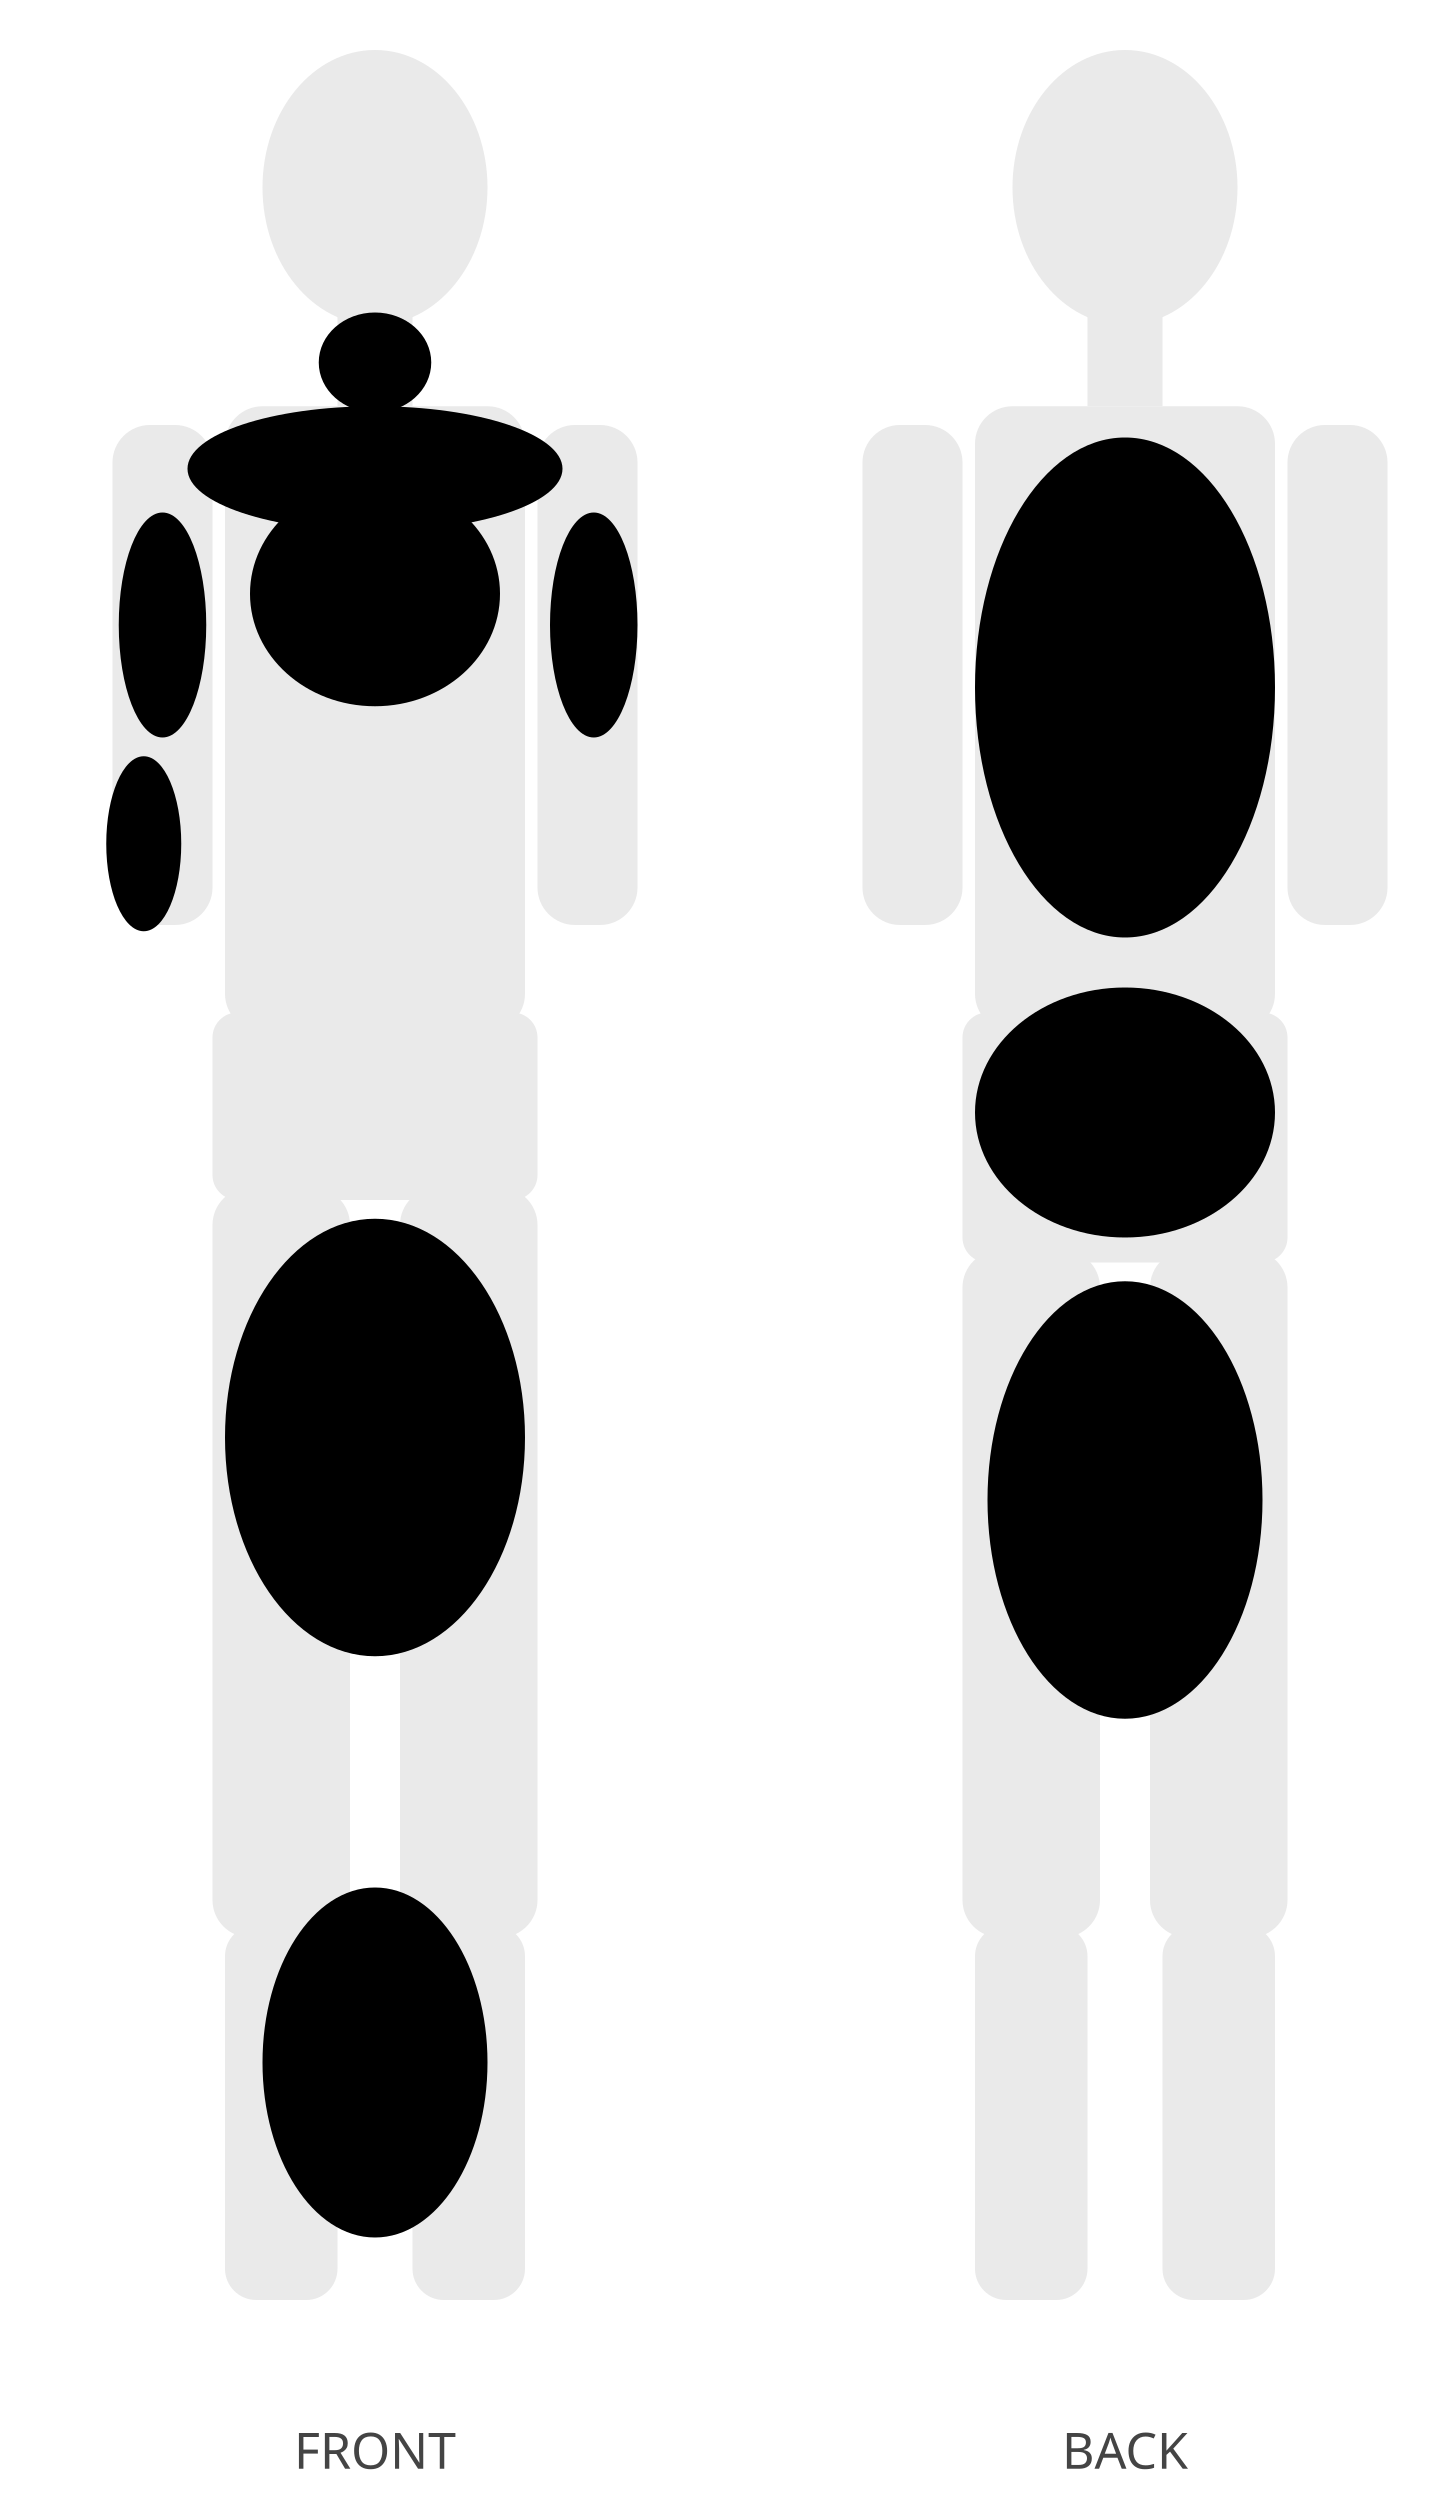
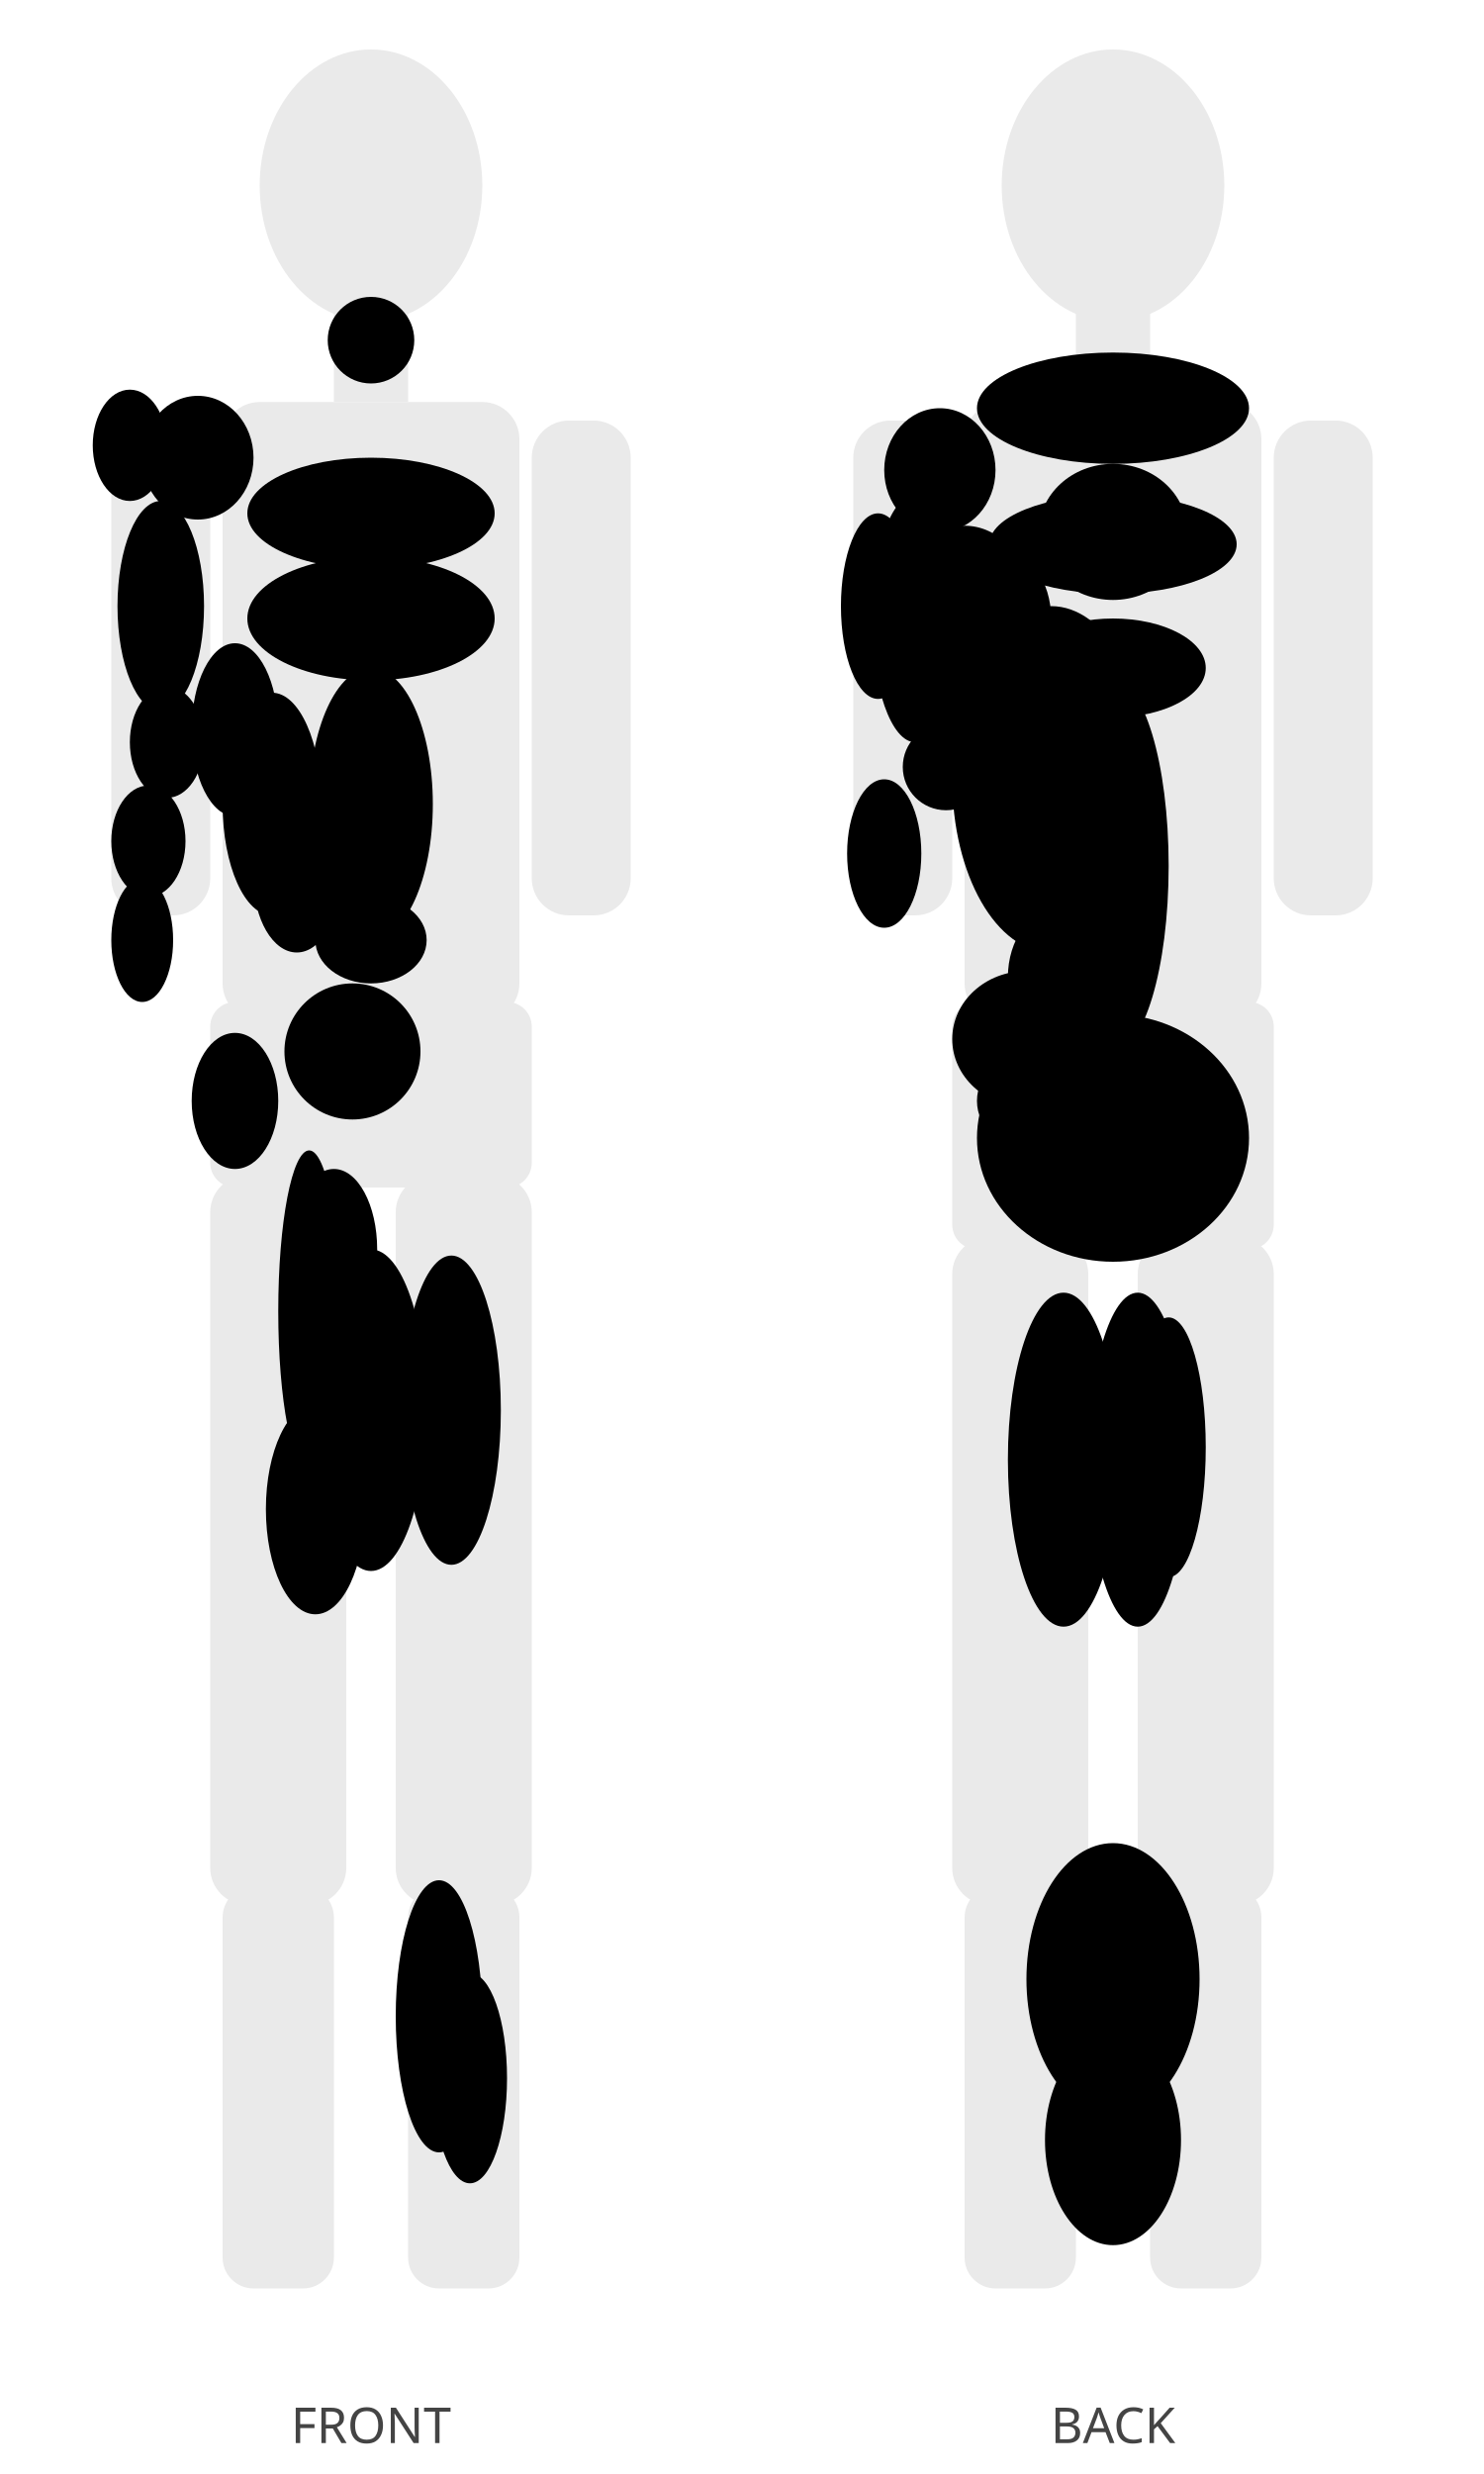
- <svg xmlns="http://www.w3.org/2000/svg" viewBox="0 0 230 400" version="1.1">
+ <svg xmlns="http://www.w3.org/2000/svg" viewBox="0 0 240 400" version="1.1">
  <g id="silhouette" opacity="0.25" fill="#aaaaaa">
    <ellipse cx="60" cy="30" rx="18" ry="22" />
    <rect x="54" y="50" width="12" height="15" />
    <rect x="36" y="65" width="48" height="100" rx="6" />
    <rect x="18" y="68" width="16" height="80" rx="6" />
    <rect x="86" y="68" width="16" height="80" rx="6" />
    <rect x="34" y="162" width="52" height="30" rx="4" />
-     <rect x="34" y="190" width="22" height="120" rx="6" />
-     <rect x="64" y="190" width="22" height="120" rx="6" />
-     <rect x="36" y="308" width="18" height="60" rx="5" />
-     <rect x="66" y="308" width="18" height="60" rx="5" />
+     <rect x="34" y="190" width="22" height="118" rx="6" />
+     <rect x="64" y="190" width="22" height="118" rx="6" />
+     <rect x="36" y="305" width="18" height="65" rx="5" />
+     <rect x="66" y="305" width="18" height="65" rx="5" />
    <ellipse cx="180" cy="30" rx="18" ry="22" />
    <rect x="174" y="50" width="12" height="15" />
    <rect x="156" y="65" width="48" height="100" rx="6" />
    <rect x="138" y="68" width="16" height="80" rx="6" />
    <rect x="206" y="68" width="16" height="80" rx="6" />
    <rect x="154" y="162" width="52" height="40" rx="4" />
-     <rect x="154" y="200" width="22" height="110" rx="6" />
-     <rect x="184" y="200" width="22" height="110" rx="6" />
-     <rect x="156" y="308" width="18" height="60" rx="5" />
-     <rect x="186" y="308" width="18" height="60" rx="5" />
+     <rect x="154" y="200" width="22" height="108" rx="6" />
+     <rect x="184" y="200" width="22" height="108" rx="6" />
+     <rect x="156" y="305" width="18" height="65" rx="5" />
+     <rect x="186" y="305" width="18" height="65" rx="5" />
  </g>
  <g id="muscle-regions">
-     <ellipse id="neck" class="muscle-region" cx="60" cy="58" rx="9" ry="8" />
-     <ellipse id="chest" class="muscle-region" cx="60" cy="95" rx="20" ry="18" />
-     <ellipse id="shoulders" class="muscle-region" cx="60" cy="75" rx="30" ry="10" />
-     <ellipse class="muscle-region" id="biceps" cx="26" cy="100" rx="7" ry="18" />
-     <ellipse id="triceps" class="muscle-region" cx="95" cy="100" rx="7" ry="18" />
-     <ellipse id="forearms" class="muscle-region" cx="23" cy="135" rx="6" ry="14" />
-     <ellipse id="thighs" class="muscle-region" cx="60" cy="230" rx="24" ry="35" />
-     <ellipse id="calves" class="muscle-region" cx="60" cy="330" rx="18" ry="28" />
-     <ellipse id="back" class="muscle-region" cx="180" cy="110" rx="24" ry="40" />
-     <ellipse id="glutes" class="muscle-region" cx="180" cy="178" rx="24" ry="20" />
-     <ellipse id="hamstrings" class="muscle-region" cx="180" cy="240" rx="22" ry="35" />
+     <ellipse id="sternocleidomastoid" class="muscle-region" cx="60" cy="55" rx="7" ry="7" />
+     <ellipse id="pectoralis-major-upper" class="muscle-region" cx="60" cy="83" rx="20" ry="9" />
+     <ellipse id="pectoralis-major-lower" class="muscle-region" cx="60" cy="100" rx="20" ry="10" />
+     <ellipse id="serratus-anterior" class="muscle-region" cx="38" cy="118" rx="7" ry="14" />
+     <ellipse id="anterior-deltoid" class="muscle-region" cx="32" cy="74" rx="9" ry="10" />
+     <ellipse id="lateral-deltoid" class="muscle-region" cx="21" cy="72" rx="6" ry="9" />
+     <ellipse id="biceps-brachii" class="muscle-region" cx="26" cy="98" rx="7" ry="17" />
+     <ellipse id="brachialis" class="muscle-region" cx="27" cy="120" rx="6" ry="9" />
+     <ellipse id="brachioradialis" class="muscle-region" cx="24" cy="136" rx="6" ry="9" />
+     <ellipse id="forearm-flexors" class="muscle-region" cx="23" cy="152" rx="5" ry="10" />
+     <ellipse id="rectus-abdominis" class="muscle-region" cx="60" cy="130" rx="10" ry="22" />
+     <ellipse id="external-obliques" class="muscle-region" cx="44" cy="130" rx="8" ry="18" />
+     <ellipse id="internal-obliques" class="muscle-region" cx="48" cy="142" rx="7" ry="12" />
+     <ellipse id="transversus-abdominis" class="muscle-region" cx="60" cy="152" rx="9" ry="7" />
+     <ellipse id="iliopsoas" class="muscle-region" cx="57" cy="170" rx="11" ry="11" />
+     <ellipse id="tensor-fasciae-latae" class="muscle-region" cx="38" cy="178" rx="7" ry="11" />
+     <ellipse id="sartorius" class="muscle-region" cx="50" cy="212" rx="5" ry="26" />
+     <ellipse id="rectus-femoris" class="muscle-region" cx="60" cy="228" rx="9" ry="26" />
+     <ellipse id="vastus-lateralis" class="muscle-region" cx="73" cy="228" rx="8" ry="25" />
+     <ellipse id="vastus-medialis" class="muscle-region" cx="51" cy="244" rx="8" ry="17" />
+     <ellipse id="adductor-magnus" class="muscle-region" cx="55" cy="222" rx="8" ry="22" />
+     <ellipse id="adductor-longus" class="muscle-region" cx="54" cy="202" rx="7" ry="13" />
+     <ellipse id="gracilis" class="muscle-region" cx="52" cy="238" rx="4" ry="20" />
+     <ellipse id="tibialis-anterior" class="muscle-region" cx="71" cy="326" rx="7" ry="22" />
+     <ellipse id="peroneus-longus" class="muscle-region" cx="76" cy="336" rx="6" ry="17" />
+     <ellipse id="upper-trapezius" class="muscle-region" cx="180" cy="66" rx="22" ry="9" />
+     <ellipse id="middle-trapezius" class="muscle-region" cx="180" cy="88" rx="20" ry="8" />
+     <ellipse id="lower-trapezius" class="muscle-region" cx="180" cy="108" rx="15" ry="8" />
+     <ellipse id="rhomboids" class="muscle-region" cx="180" cy="86" rx="12" ry="11" />
+     <ellipse id="posterior-deltoid" class="muscle-region" cx="152" cy="76" rx="9" ry="10" />
+     <ellipse id="infraspinatus" class="muscle-region" cx="156" cy="96" rx="10" ry="11" />
+     <ellipse id="teres-minor" class="muscle-region" cx="153" cy="112" rx="7" ry="7" />
+     <ellipse id="teres-major" class="muscle-region" cx="153" cy="124" rx="7" ry="7" />
+     <ellipse id="subscapularis" class="muscle-region" cx="162" cy="100" rx="8" ry="11" />
+     <ellipse id="latissimus-dorsi" class="muscle-region" cx="170" cy="126" rx="16" ry="28" />
+     <ellipse id="triceps-long-head" class="muscle-region" cx="148" cy="100" rx="7" ry="20" />
+     <ellipse id="triceps-lateral-head" class="muscle-region" cx="142" cy="98" rx="6" ry="15" />
+     <ellipse id="forearm-extensors" class="muscle-region" cx="143" cy="138" rx="6" ry="12" />
+     <ellipse id="erector-spinae" class="muscle-region" cx="180" cy="140" rx="9" ry="30" />
+     <ellipse id="multifidus" class="muscle-region" cx="180" cy="152" rx="5" ry="18" />
+     <ellipse id="quadratus-lumborum" class="muscle-region" cx="171" cy="158" rx="8" ry="11" />
+     <ellipse id="gluteus-maximus" class="muscle-region" cx="180" cy="184" rx="22" ry="20" />
+     <ellipse id="gluteus-medius" class="muscle-region" cx="166" cy="168" rx="12" ry="11" />
+     <ellipse id="gluteus-minimus" class="muscle-region" cx="167" cy="178" rx="9" ry="8" />
+     <ellipse id="piriformis" class="muscle-region" cx="180" cy="190" rx="10" ry="7" />
+     <ellipse id="biceps-femoris" class="muscle-region" cx="172" cy="236" rx="9" ry="27" />
+     <ellipse id="semitendinosus" class="muscle-region" cx="184" cy="236" rx="8" ry="27" />
+     <ellipse id="semimembranosus" class="muscle-region" cx="189" cy="234" rx="6" ry="21" />
+     <ellipse id="gastrocnemius" class="muscle-region" cx="180" cy="320" rx="14" ry="22" />
+     <ellipse id="soleus" class="muscle-region" cx="180" cy="346" rx="11" ry="17" />
  </g>
  <text x="60" y="395" text-anchor="middle" fill="#444" font-size="8" font-family="sans-serif">FRONT</text>
  <text x="180" y="395" text-anchor="middle" fill="#444" font-size="8" font-family="sans-serif">BACK</text>
</svg>
